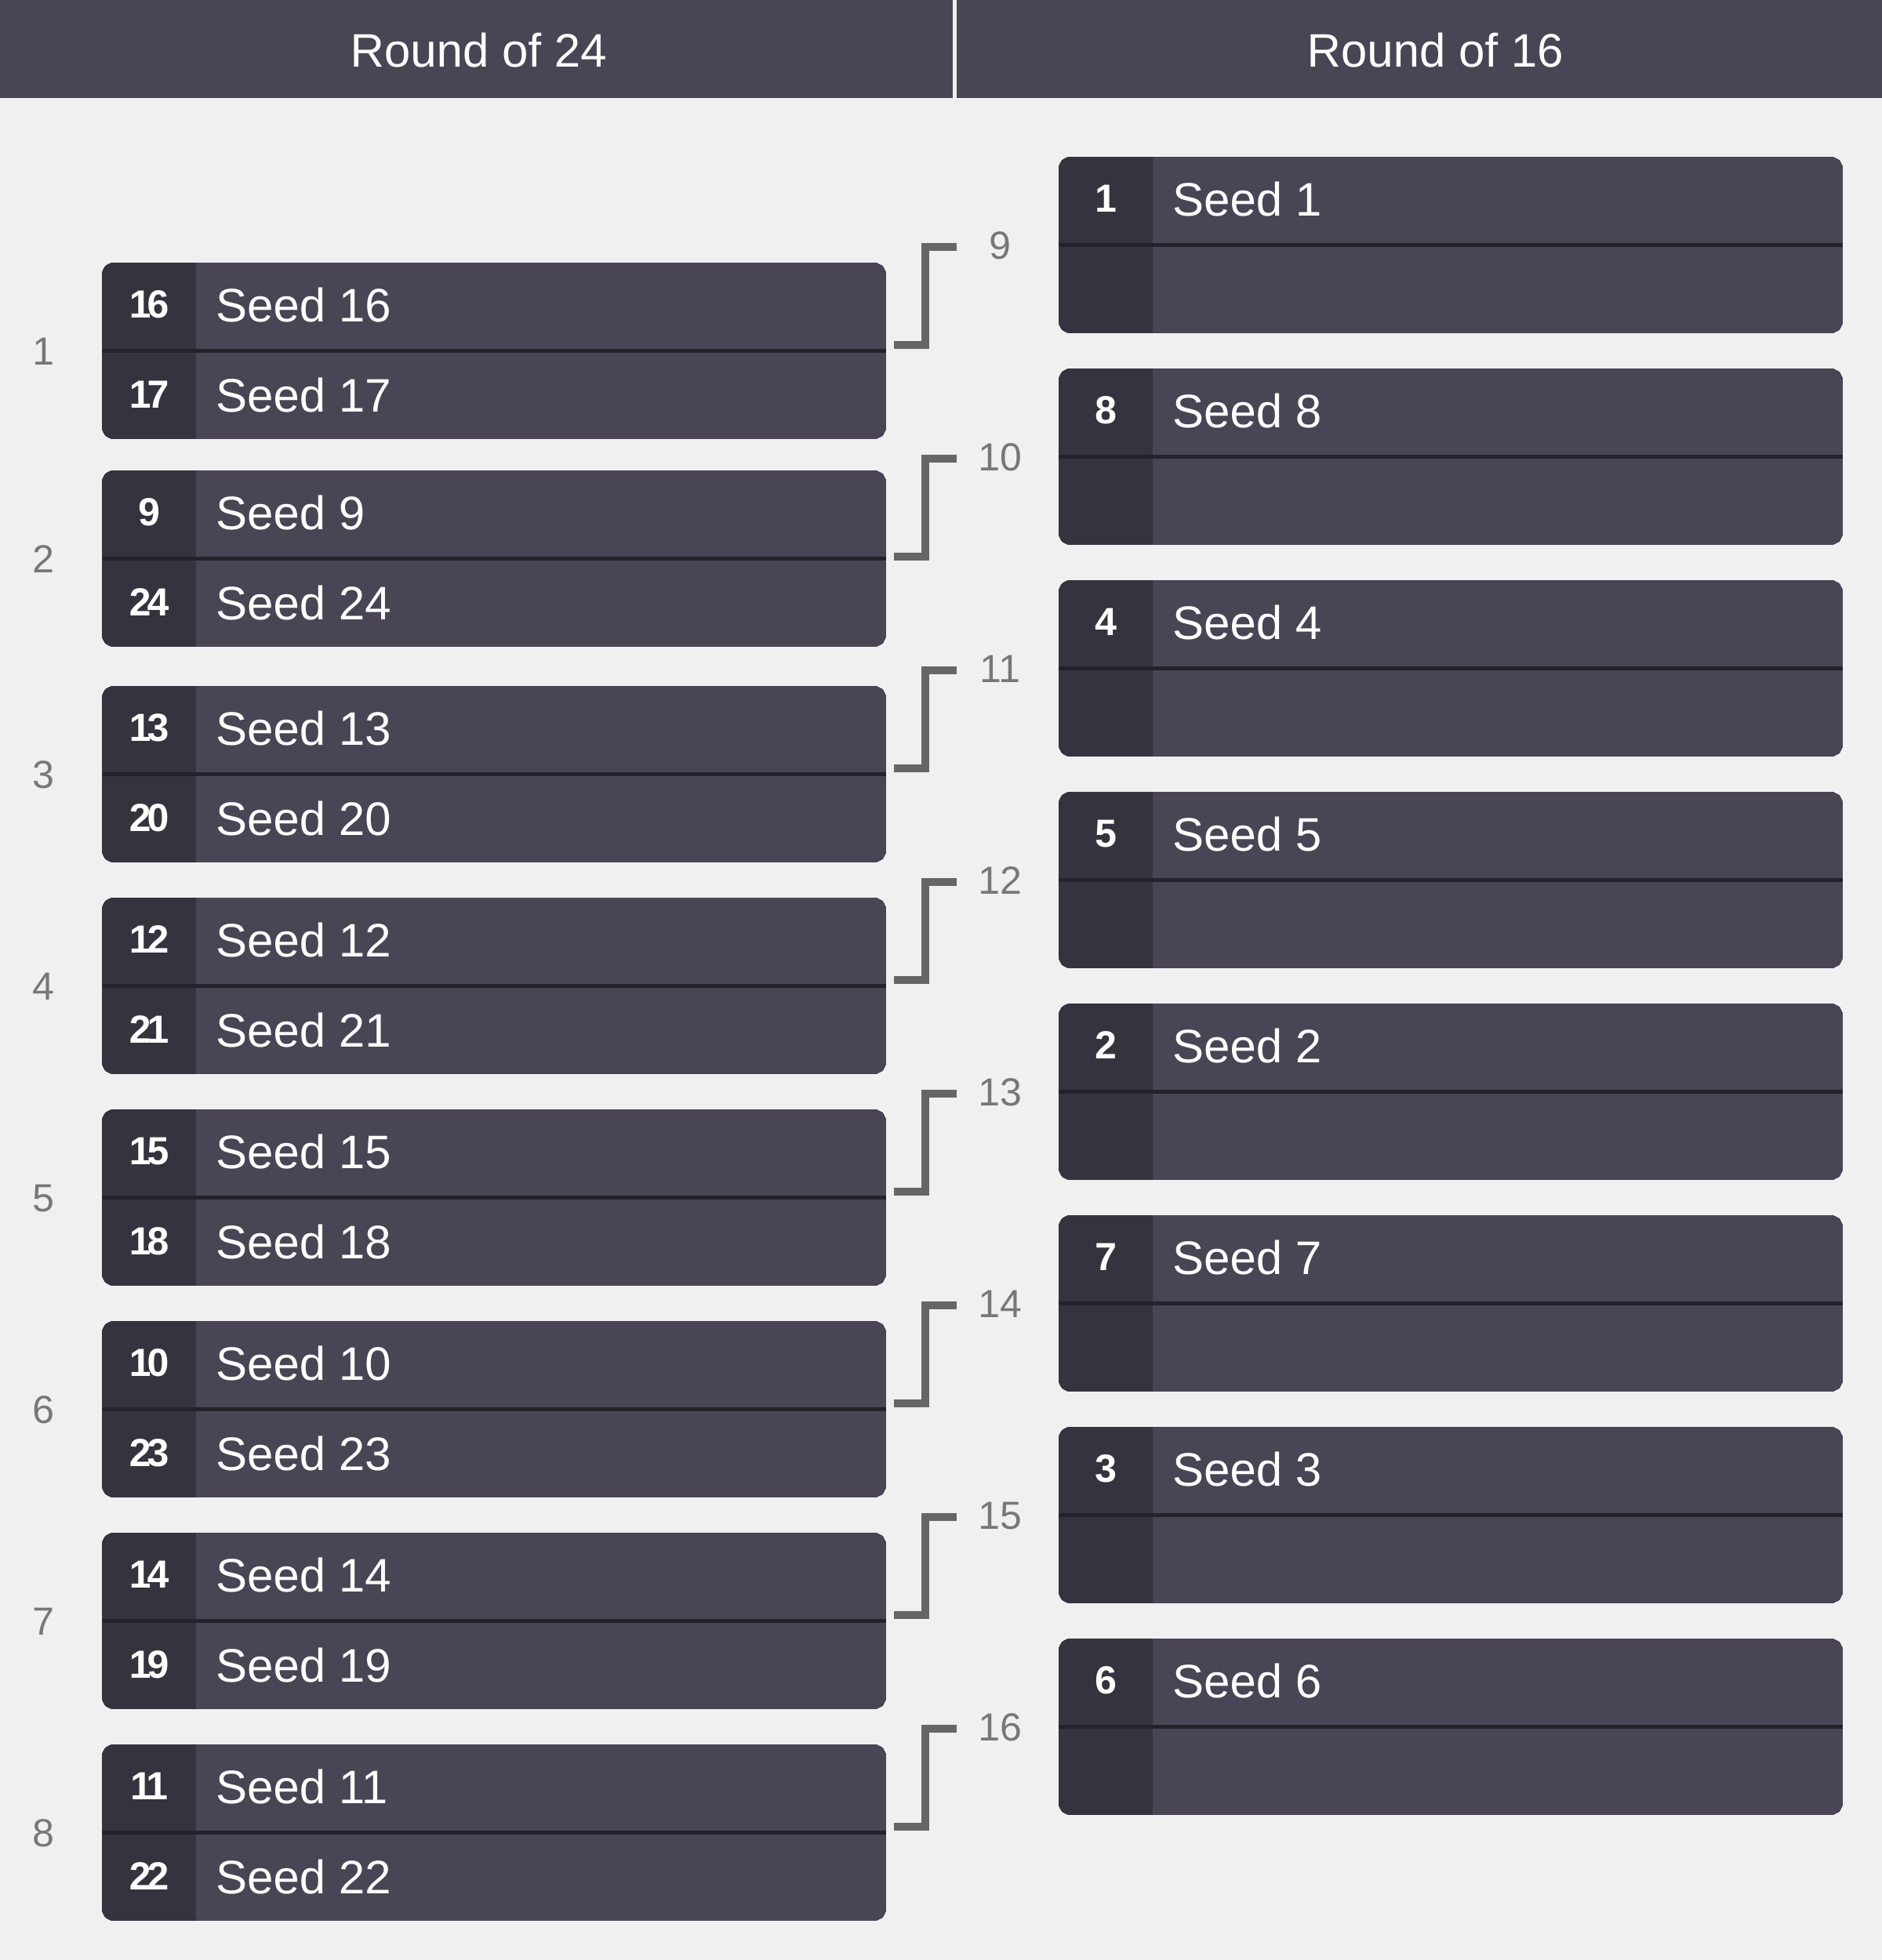
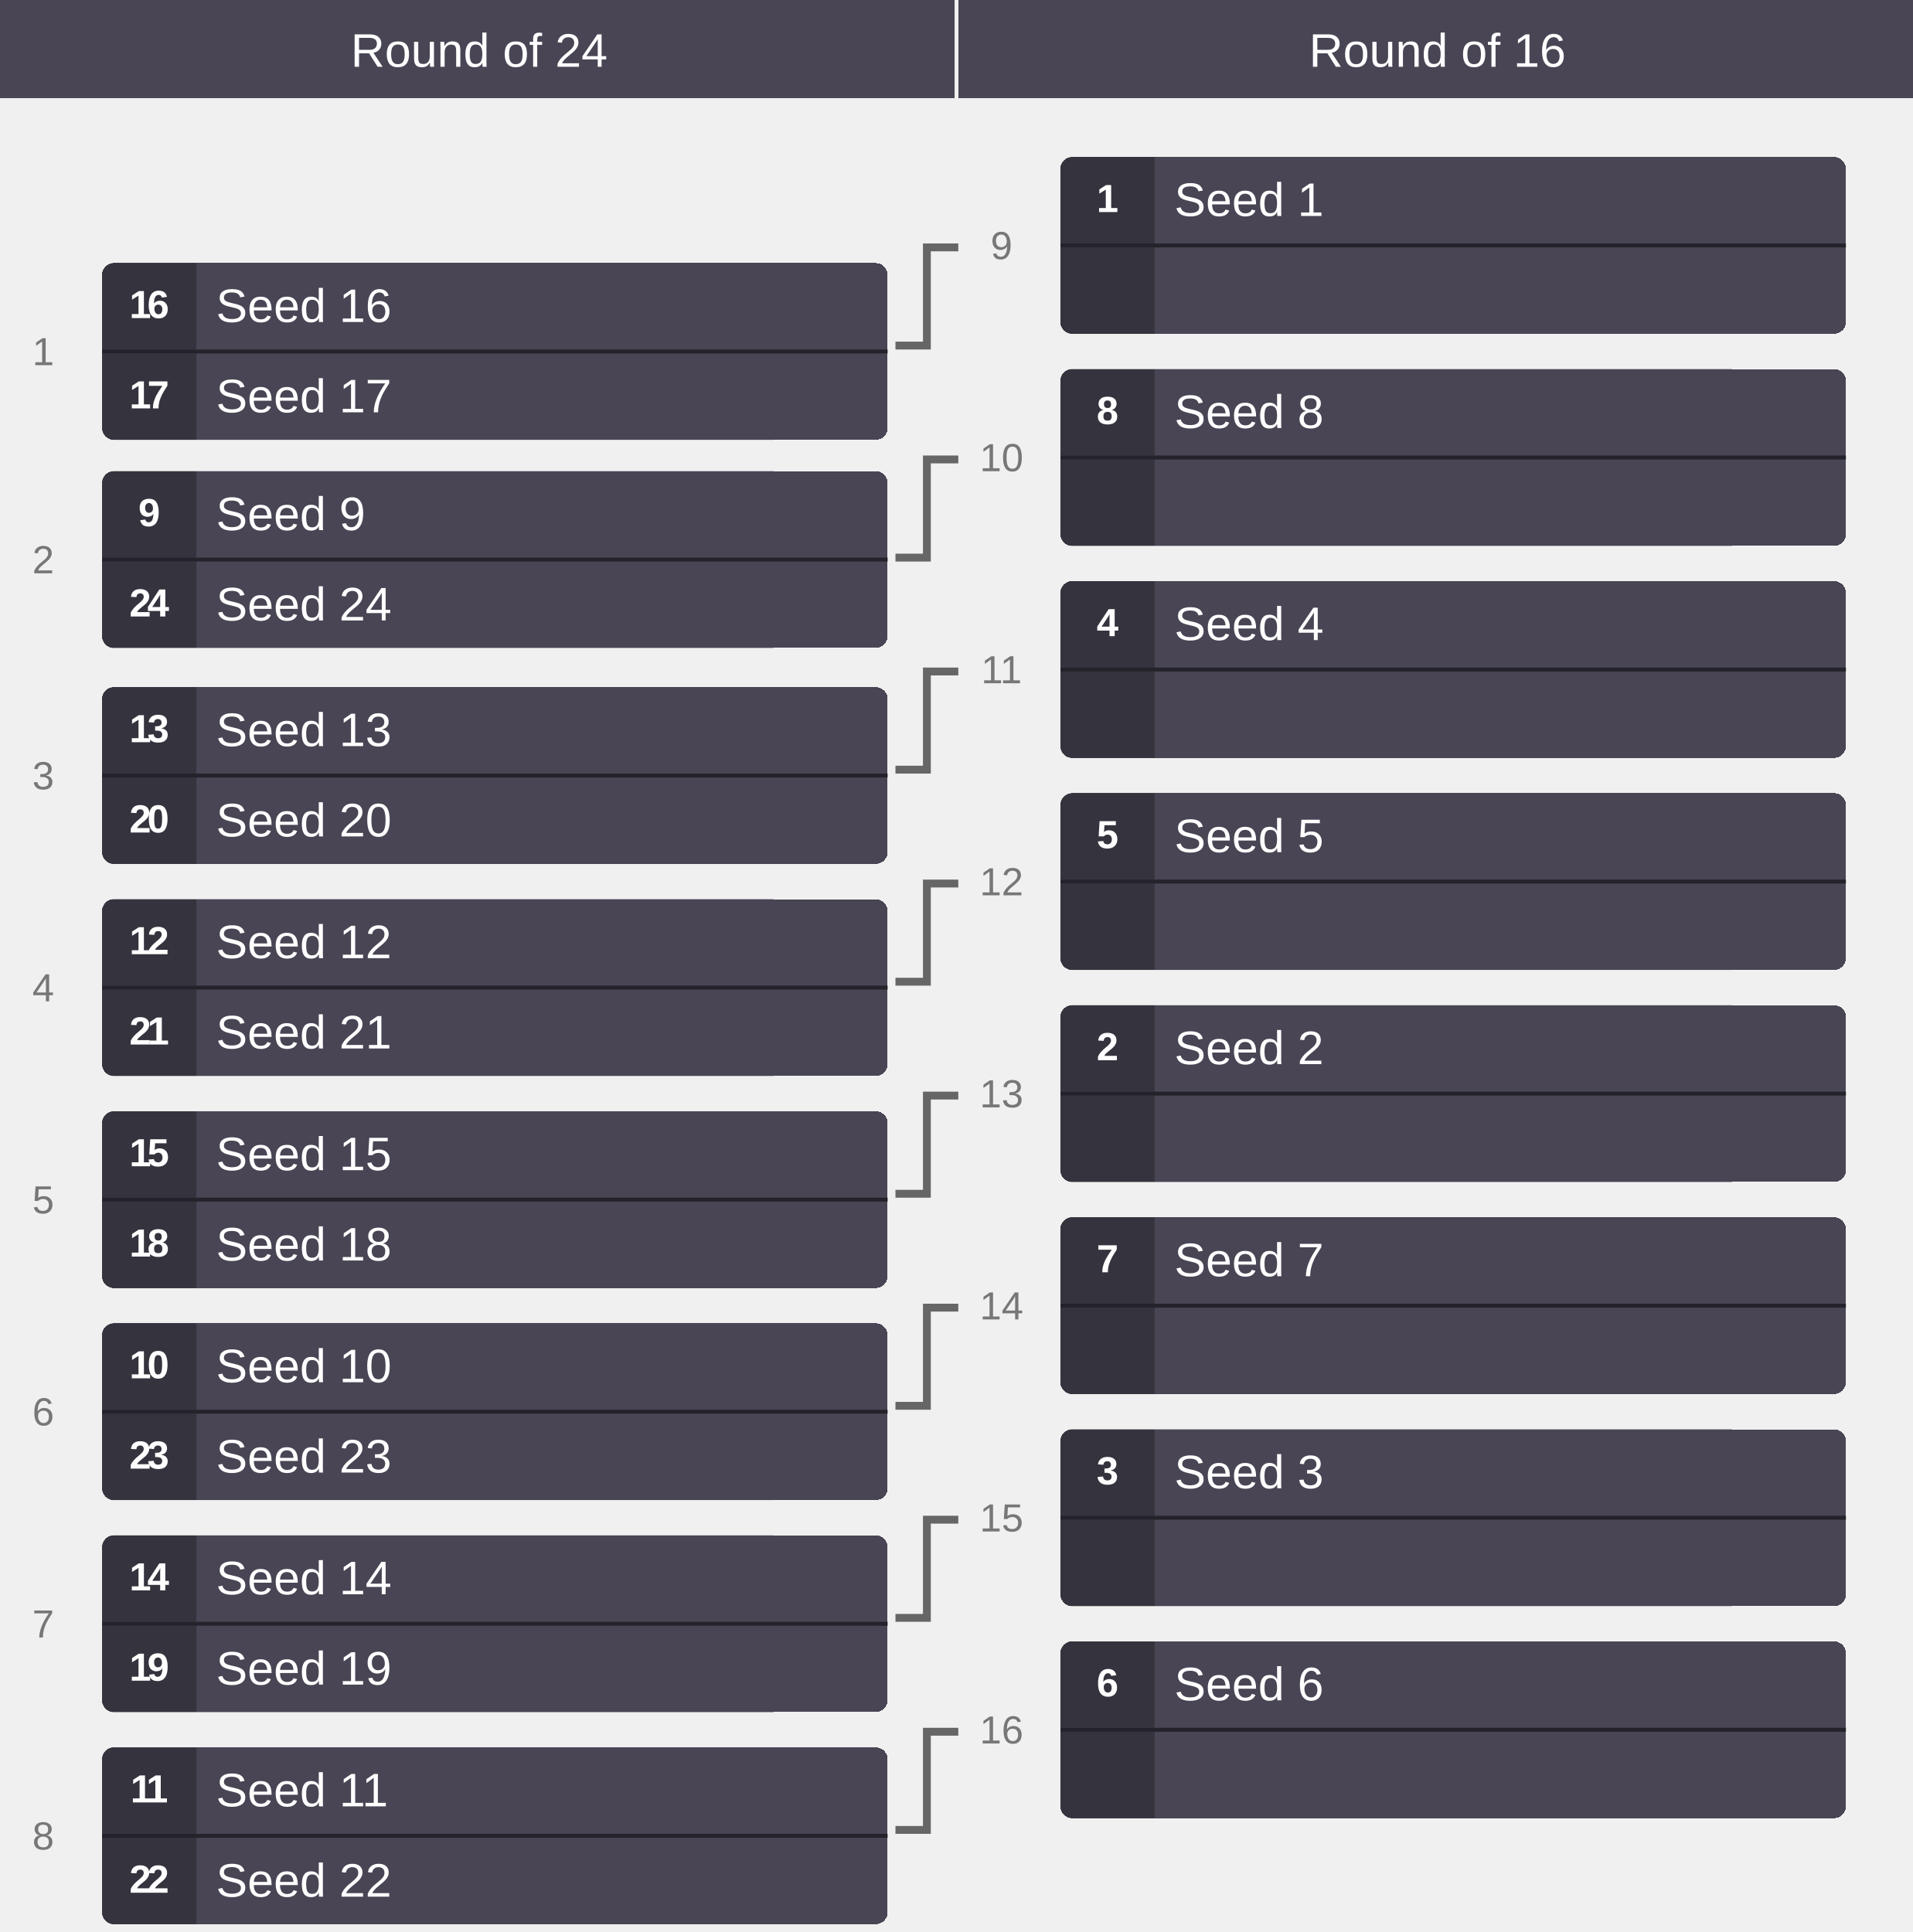
- <svg xmlns="http://www.w3.org/2000/svg" id="top_level" width="480" height="500">
+ <svg xmlns="http://www.w3.org/2000/svg" width="487" height="492" viewBox="0 0 487 492" fill="none" id="top_level">
  <defs>
    <style type="text/css">
      svg {
        font-family: Arial, sans-serif;
        overflow: visible;
      }

      rect {
        shape-rendering: crispEdges;
      }

      .title {
        fill: #444;
        font-size: 24px;
      }

      .bracket-line {
        fill: none;
        stroke: #666;
        stroke-width: 2px;
      }

      
      .match--base-background {
        fill: #494554;
      }

      .match--wrapper-background {
        fill-opacity: 0;
      }

      .match--identifier {
        fill: #777;
        font-size: 10px;
      }

      .match--seed {
        fill: #fff;
        font-size: 10px;
        letter-spacing: -1px;
        font-weight: bold; 
      }

      .match--seed-background {
        fill: #35333d;
      }

      .match--player-score-background {
        fill: #d3d3d3;
      }

      .match--player-score-background.-winner {
        fill: #F68800;
      }

      .match--player-name {
        fill: #fff;
        font-size: 12px;
      }

      .match--player-name.-placeholder {
        font-style: italic;
        font-size: 11px;
      }

      .match--player-score {
        fill: #111;
        font-size: 12px;
      }

      .match--player-background {
        fill: #494554;
      }

      .match--player-divider {
        stroke: #24222a;
        stroke-width: 1px;
      }

      .match--station-background {
        fill: #f3f3f3;
        opacity: 0.5;
      }

      .match--station {
        font-size: 11px;
        fill: #222;
      }

      .round-label {
        cursor: pointer;
      }

      .round-label rect {
        fill: #494554;
      }

      .round-label text {
        fill: #fff;
        font-size: 12px;
      }

      text.round-label--best-of {
        fill: #369;
        font-weight: bold;
      }

      .round-header-label text {
        fill: #444;
        font-size: 16px;
        font-weight: bold;
      }

      .round-header-label text.round-header-label--best-of {
        fill: #369;
        font-size: 12px;
      }

      @media only print {
        svg#top_level {
          width: 100%;
          height: 100%;
        }
      }
    </style>
  </defs>
  <svg>
    <svg class="tournament-bracket -for-print" width="1692" height="1042" x="0" y="0">
      <g>
        <g class="rounds" transform="translate(0,0)">
          <svg class="round" x="0">
            <g class="round-label" data-toggle="" data-href="/tournaments/13816190/rounds/new_or_edit?number=1&amp;title=Round+of+24">
              <rect width="243" height="25" />
              <text x="122" y="17" width="243" height="15" text-anchor="middle">Round of 24</text>
            </g>
          </svg>
          <svg class="round" x="244">
            <g class="round-label" data-toggle="" data-href="/tournaments/13816190/rounds/new_or_edit?number=2&amp;title=Round+of+16">
              <rect width="243" height="25" />
              <text x="122" y="17" width="243" height="15" text-anchor="middle">Round of 16</text>
            </g>
          </svg>
        </g>
        <g transform="translate(0 440)" class="bracket-line-container">
          <path d="M 228 26 L 236 26 L 236 1 L 244 1" class="bracket-line" data-line-length="41.00000000000006" />
        </g>
        <g transform="translate(0 386)" class="bracket-line-container">
          <path d="M 228 26 L 236 26 L 236 1 L 244 1" class="bracket-line" data-line-length="41" />
        </g>
        <g transform="translate(0 332)" class="bracket-line-container">
          <path d="M 228 26 L 236 26 L 236 1 L 244 1" class="bracket-line" data-line-length="41" />
        </g>
        <g transform="translate(0 278)" class="bracket-line-container">
          <path d="M 228 26 L 236 26 L 236 1 L 244 1" class="bracket-line" data-line-length="41" />
        </g>
        <g transform="translate(0 224)" class="bracket-line-container">
          <path d="M 228 26 L 236 26 L 236 1 L 244 1" class="bracket-line" data-line-length="41" />
        </g>
        <g transform="translate(0 170)" class="bracket-line-container">
          <path d="M 228 26 L 236 26 L 236 1 L 244 1" class="bracket-line" data-line-length="41" />
        </g>
        <g transform="translate(0 116)" class="bracket-line-container">
          <path d="M 228 26 L 236 26 L 236 1 L 244 1" class="bracket-line" data-line-length="40.999999999999986" />
        </g>
        <g transform="translate(0 62)" class="bracket-line-container">
          <path d="M 228 26 L 236 26 L 236 1 L 244 1" class="bracket-line" data-line-length="41" />
        </g>
        <g transform="translate(244 413)" class="match -pending " data-identifier="16">
          <defs>
            <clipPath id="match-clippath-16">
              <rect x="26" y="5" width="200" height="45" rx="3" ry="3" />
            </clipPath>
          </defs>
          <text x="11" y="31" width="24" height="10" text-anchor="middle" class="match--identifier">16</text>
          <rect x="24" y="3" width="204" height="49" rx="3" ry="3" class="match--wrapper-background " />
          <rect x="26" y="5" width="200" height="45" rx="3" ry="3" class="match--base-background" />
          <g clip-path="url(#match-clippath-16)">
            <svg x="0" y="5" class="match--player" data-participant-id="218027764">
              <defs>
                <clipPath id="clipPath7326097">
                  <rect x="50" y="0" width="143" height="22" />
                </clipPath>
                <clipPath id="portraitClipPath7326097">
                  <path />
                </clipPath>
              </defs>
              <path d="M 50 0 h 147 v 22 h -147 Z" class="match--player-background" />
              <path d="M 26 0 h 24 v 22 h -24 Z" class="match--seed-background" />
              <text x="38" y="14" width="10" height="12" text-anchor="middle" class="match--seed">6</text>
              <text clip-path="url(#clipPath7326097)" x="55" y="15" width="147" height="12" text-anchor="start" class="match--player-name ">Seed 6</text>
            </svg>
            <svg x="0" y="28" class="match--player">
              <defs>
                <clipPath id="clipPath172218">
                  <rect x="50" y="0" width="143" height="22" />
                </clipPath>
                <clipPath id="portraitClipPath172218">
                  <path />
                </clipPath>
              </defs>
              <path d="M 50 0 h 147 v 22 h -147 Z" class="match--player-background -empty" />
              <path d="M 26 0 h 24 v 22 h -24 Z" class="match--seed-background" />
              <text x="38" y="14" width="10" height="12" text-anchor="middle" class="match--seed" />
              <line x1="26" y1="-0.5" x2="226" y2="-0.5" class="match--player-divider" />
            </svg>
          </g>
        </g>
        <g transform="translate(244 359)" class="match -pending " data-identifier="15">
          <defs>
            <clipPath id="match-clippath-15">
              <rect x="26" y="5" width="200" height="45" rx="3" ry="3" />
            </clipPath>
          </defs>
          <text x="11" y="31" width="24" height="10" text-anchor="middle" class="match--identifier">15</text>
          <rect x="24" y="3" width="204" height="49" rx="3" ry="3" class="match--wrapper-background " />
          <rect x="26" y="5" width="200" height="45" rx="3" ry="3" class="match--base-background" />
          <g clip-path="url(#match-clippath-15)">
            <svg x="0" y="5" class="match--player" data-participant-id="218027761">
              <defs>
                <clipPath id="clipPath5476393">
                  <rect x="50" y="0" width="143" height="22" />
                </clipPath>
                <clipPath id="portraitClipPath5476393">
                  <path />
                </clipPath>
              </defs>
              <path d="M 50 0 h 147 v 22 h -147 Z" class="match--player-background" />
              <path d="M 26 0 h 24 v 22 h -24 Z" class="match--seed-background" />
              <text x="38" y="14" width="10" height="12" text-anchor="middle" class="match--seed">3</text>
              <text clip-path="url(#clipPath5476393)" x="55" y="15" width="147" height="12" text-anchor="start" class="match--player-name ">Seed 3</text>
            </svg>
            <svg x="0" y="28" class="match--player">
              <defs>
                <clipPath id="clipPath6332358">
                  <rect x="50" y="0" width="143" height="22" />
                </clipPath>
                <clipPath id="portraitClipPath6332358">
                  <path />
                </clipPath>
              </defs>
              <path d="M 50 0 h 147 v 22 h -147 Z" class="match--player-background -empty" />
              <path d="M 26 0 h 24 v 22 h -24 Z" class="match--seed-background" />
              <text x="38" y="14" width="10" height="12" text-anchor="middle" class="match--seed" />
              <line x1="26" y1="-0.5" x2="226" y2="-0.5" class="match--player-divider" />
            </svg>
          </g>
        </g>
        <g transform="translate(244 305)" class="match -pending " data-identifier="14">
          <defs>
            <clipPath id="match-clippath-14">
              <rect x="26" y="5" width="200" height="45" rx="3" ry="3" />
            </clipPath>
          </defs>
          <text x="11" y="31" width="24" height="10" text-anchor="middle" class="match--identifier">14</text>
          <rect x="24" y="3" width="204" height="49" rx="3" ry="3" class="match--wrapper-background " />
          <rect x="26" y="5" width="200" height="45" rx="3" ry="3" class="match--base-background" />
          <g clip-path="url(#match-clippath-14)">
            <svg x="0" y="5" class="match--player" data-participant-id="218027765">
              <defs>
                <clipPath id="clipPath679769">
                  <rect x="50" y="0" width="143" height="22" />
                </clipPath>
                <clipPath id="portraitClipPath679769">
                  <path />
                </clipPath>
              </defs>
              <path d="M 50 0 h 147 v 22 h -147 Z" class="match--player-background" />
              <path d="M 26 0 h 24 v 22 h -24 Z" class="match--seed-background" />
              <text x="38" y="14" width="10" height="12" text-anchor="middle" class="match--seed">7</text>
              <text clip-path="url(#clipPath679769)" x="55" y="15" width="147" height="12" text-anchor="start" class="match--player-name ">Seed 7</text>
            </svg>
            <svg x="0" y="28" class="match--player">
              <defs>
                <clipPath id="clipPath3101068">
                  <rect x="50" y="0" width="143" height="22" />
                </clipPath>
                <clipPath id="portraitClipPath3101068">
                  <path />
                </clipPath>
              </defs>
              <path d="M 50 0 h 147 v 22 h -147 Z" class="match--player-background -empty" />
              <path d="M 26 0 h 24 v 22 h -24 Z" class="match--seed-background" />
              <text x="38" y="14" width="10" height="12" text-anchor="middle" class="match--seed" />
              <line x1="26" y1="-0.5" x2="226" y2="-0.5" class="match--player-divider" />
            </svg>
          </g>
        </g>
        <g transform="translate(244 251)" class="match -pending " data-identifier="13">
          <defs>
            <clipPath id="match-clippath-13">
              <rect x="26" y="5" width="200" height="45" rx="3" ry="3" />
            </clipPath>
          </defs>
          <text x="11" y="31" width="24" height="10" text-anchor="middle" class="match--identifier">13</text>
          <rect x="24" y="3" width="204" height="49" rx="3" ry="3" class="match--wrapper-background " />
          <rect x="26" y="5" width="200" height="45" rx="3" ry="3" class="match--base-background" />
          <g clip-path="url(#match-clippath-13)">
            <svg x="0" y="5" class="match--player" data-participant-id="218027760">
              <defs>
                <clipPath id="clipPath9644742">
                  <rect x="50" y="0" width="143" height="22" />
                </clipPath>
                <clipPath id="portraitClipPath9644742">
                  <path />
                </clipPath>
              </defs>
              <path d="M 50 0 h 147 v 22 h -147 Z" class="match--player-background" />
              <path d="M 26 0 h 24 v 22 h -24 Z" class="match--seed-background" />
              <text x="38" y="14" width="10" height="12" text-anchor="middle" class="match--seed">2</text>
              <text clip-path="url(#clipPath9644742)" x="55" y="15" width="147" height="12" text-anchor="start" class="match--player-name ">Seed 2</text>
            </svg>
            <svg x="0" y="28" class="match--player">
              <defs>
                <clipPath id="clipPath750704">
                  <rect x="50" y="0" width="143" height="22" />
                </clipPath>
                <clipPath id="portraitClipPath750704">
                  <path />
                </clipPath>
              </defs>
              <path d="M 50 0 h 147 v 22 h -147 Z" class="match--player-background -empty" />
              <path d="M 26 0 h 24 v 22 h -24 Z" class="match--seed-background" />
              <text x="38" y="14" width="10" height="12" text-anchor="middle" class="match--seed" />
              <line x1="26" y1="-0.5" x2="226" y2="-0.5" class="match--player-divider" />
            </svg>
          </g>
        </g>
        <g transform="translate(244 197)" class="match -pending " data-identifier="12">
          <defs>
            <clipPath id="match-clippath-12">
              <rect x="26" y="5" width="200" height="45" rx="3" ry="3" />
            </clipPath>
          </defs>
          <text x="11" y="31" width="24" height="10" text-anchor="middle" class="match--identifier">12</text>
          <rect x="24" y="3" width="204" height="49" rx="3" ry="3" class="match--wrapper-background " />
          <rect x="26" y="5" width="200" height="45" rx="3" ry="3" class="match--base-background" />
          <g clip-path="url(#match-clippath-12)">
            <svg x="0" y="5" class="match--player" data-participant-id="218027763">
              <defs>
                <clipPath id="clipPath9275164">
                  <rect x="50" y="0" width="143" height="22" />
                </clipPath>
                <clipPath id="portraitClipPath9275164">
                  <path />
                </clipPath>
              </defs>
              <path d="M 50 0 h 147 v 22 h -147 Z" class="match--player-background" />
              <path d="M 26 0 h 24 v 22 h -24 Z" class="match--seed-background" />
              <text x="38" y="14" width="10" height="12" text-anchor="middle" class="match--seed">5</text>
              <text clip-path="url(#clipPath9275164)" x="55" y="15" width="147" height="12" text-anchor="start" class="match--player-name ">Seed 5</text>
            </svg>
            <svg x="0" y="28" class="match--player">
              <defs>
                <clipPath id="clipPath1332479">
                  <rect x="50" y="0" width="143" height="22" />
                </clipPath>
                <clipPath id="portraitClipPath1332479">
                  <path />
                </clipPath>
              </defs>
              <path d="M 50 0 h 147 v 22 h -147 Z" class="match--player-background -empty" />
              <path d="M 26 0 h 24 v 22 h -24 Z" class="match--seed-background" />
              <text x="38" y="14" width="10" height="12" text-anchor="middle" class="match--seed" />
              <line x1="26" y1="-0.5" x2="226" y2="-0.5" class="match--player-divider" />
            </svg>
          </g>
        </g>
        <g transform="translate(244 143)" class="match -pending " data-identifier="11">
          <defs>
            <clipPath id="match-clippath-11">
              <rect x="26" y="5" width="200" height="45" rx="3" ry="3" />
            </clipPath>
          </defs>
          <text x="11" y="31" width="24" height="10" text-anchor="middle" class="match--identifier">11</text>
          <rect x="24" y="3" width="204" height="49" rx="3" ry="3" class="match--wrapper-background " />
          <rect x="26" y="5" width="200" height="45" rx="3" ry="3" class="match--base-background" />
          <g clip-path="url(#match-clippath-11)">
            <svg x="0" y="5" class="match--player" data-participant-id="218027762">
              <defs>
                <clipPath id="clipPath1667833">
                  <rect x="50" y="0" width="143" height="22" />
                </clipPath>
                <clipPath id="portraitClipPath1667833">
                  <path />
                </clipPath>
              </defs>
              <path d="M 50 0 h 147 v 22 h -147 Z" class="match--player-background" />
              <path d="M 26 0 h 24 v 22 h -24 Z" class="match--seed-background" />
              <text x="38" y="14" width="10" height="12" text-anchor="middle" class="match--seed">4</text>
              <text clip-path="url(#clipPath1667833)" x="55" y="15" width="147" height="12" text-anchor="start" class="match--player-name ">Seed 4</text>
            </svg>
            <svg x="0" y="28" class="match--player">
              <defs>
                <clipPath id="clipPath1561054">
                  <rect x="50" y="0" width="143" height="22" />
                </clipPath>
                <clipPath id="portraitClipPath1561054">
                  <path />
                </clipPath>
              </defs>
              <path d="M 50 0 h 147 v 22 h -147 Z" class="match--player-background -empty" />
              <path d="M 26 0 h 24 v 22 h -24 Z" class="match--seed-background" />
              <text x="38" y="14" width="10" height="12" text-anchor="middle" class="match--seed" />
              <line x1="26" y1="-0.5" x2="226" y2="-0.5" class="match--player-divider" />
            </svg>
          </g>
        </g>
        <g transform="translate(244 89)" class="match -pending " data-identifier="10">
          <defs>
            <clipPath id="match-clippath-10">
              <rect x="26" y="5" width="200" height="45" rx="3" ry="3" />
            </clipPath>
          </defs>
          <text x="11" y="31" width="24" height="10" text-anchor="middle" class="match--identifier">10</text>
          <rect x="24" y="3" width="204" height="49" rx="3" ry="3" class="match--wrapper-background " />
          <rect x="26" y="5" width="200" height="45" rx="3" ry="3" class="match--base-background" />
          <g clip-path="url(#match-clippath-10)">
            <svg x="0" y="5" class="match--player" data-participant-id="218027766">
              <defs>
                <clipPath id="clipPath9511154">
                  <rect x="50" y="0" width="143" height="22" />
                </clipPath>
                <clipPath id="portraitClipPath9511154">
                  <path />
                </clipPath>
              </defs>
              <path d="M 50 0 h 147 v 22 h -147 Z" class="match--player-background" />
              <path d="M 26 0 h 24 v 22 h -24 Z" class="match--seed-background" />
              <text x="38" y="14" width="10" height="12" text-anchor="middle" class="match--seed">8</text>
              <text clip-path="url(#clipPath9511154)" x="55" y="15" width="147" height="12" text-anchor="start" class="match--player-name ">Seed 8</text>
            </svg>
            <svg x="0" y="28" class="match--player">
              <defs>
                <clipPath id="clipPath8376021">
                  <rect x="50" y="0" width="143" height="22" />
                </clipPath>
                <clipPath id="portraitClipPath8376021">
                  <path />
                </clipPath>
              </defs>
              <path d="M 50 0 h 147 v 22 h -147 Z" class="match--player-background -empty" />
              <path d="M 26 0 h 24 v 22 h -24 Z" class="match--seed-background" />
              <text x="38" y="14" width="10" height="12" text-anchor="middle" class="match--seed" />
              <line x1="26" y1="-0.5" x2="226" y2="-0.5" class="match--player-divider" />
            </svg>
          </g>
        </g>
        <g transform="translate(244 35)" class="match -pending " data-identifier="9">
          <defs>
            <clipPath id="match-clippath-9">
              <rect x="26" y="5" width="200" height="45" rx="3" ry="3" />
            </clipPath>
          </defs>
          <text x="11" y="31" width="24" height="10" text-anchor="middle" class="match--identifier">9</text>
          <rect x="24" y="3" width="204" height="49" rx="3" ry="3" class="match--wrapper-background " />
          <rect x="26" y="5" width="200" height="45" rx="3" ry="3" class="match--base-background" />
          <g clip-path="url(#match-clippath-9)">
            <svg x="0" y="5" class="match--player" data-participant-id="218027759">
              <defs>
                <clipPath id="clipPath1013001">
                  <rect x="50" y="0" width="143" height="22" />
                </clipPath>
                <clipPath id="portraitClipPath1013001">
                  <path />
                </clipPath>
              </defs>
              <path d="M 50 0 h 147 v 22 h -147 Z" class="match--player-background" />
              <path d="M 26 0 h 24 v 22 h -24 Z" class="match--seed-background" />
              <text x="38" y="14" width="10" height="12" text-anchor="middle" class="match--seed">1</text>
              <text clip-path="url(#clipPath1013001)" x="55" y="15" width="147" height="12" text-anchor="start" class="match--player-name ">Seed 1</text>
            </svg>
            <svg x="0" y="28" class="match--player">
              <defs>
                <clipPath id="clipPath9620431">
                  <rect x="50" y="0" width="143" height="22" />
                </clipPath>
                <clipPath id="portraitClipPath9620431">
                  <path />
                </clipPath>
              </defs>
              <path d="M 50 0 h 147 v 22 h -147 Z" class="match--player-background -empty" />
              <path d="M 26 0 h 24 v 22 h -24 Z" class="match--seed-background" />
              <text x="38" y="14" width="10" height="12" text-anchor="middle" class="match--seed" />
              <line x1="26" y1="-0.5" x2="226" y2="-0.5" class="match--player-divider" />
            </svg>
          </g>
        </g>
        <g transform="translate(0 440)" class="match -pending " data-identifier="8">
          <defs>
            <clipPath id="match-clippath-8">
              <rect x="26" y="5" width="200" height="45" rx="3" ry="3" />
            </clipPath>
          </defs>
          <text x="11" y="31" width="24" height="10" text-anchor="middle" class="match--identifier">8</text>
          <rect x="24" y="3" width="204" height="49" rx="3" ry="3" class="match--wrapper-background " />
          <rect x="26" y="5" width="200" height="45" rx="3" ry="3" class="match--base-background" />
          <g clip-path="url(#match-clippath-8)">
            <svg x="0" y="5" class="match--player" data-participant-id="218027769">
              <defs>
                <clipPath id="clipPath5771784">
                  <rect x="50" y="0" width="143" height="22" />
                </clipPath>
                <clipPath id="portraitClipPath5771784">
                  <path />
                </clipPath>
              </defs>
              <path d="M 50 0 h 147 v 22 h -147 Z" class="match--player-background" />
              <path d="M 26 0 h 24 v 22 h -24 Z" class="match--seed-background" />
              <text x="38" y="14" width="10" height="12" text-anchor="middle" class="match--seed">11</text>
              <text clip-path="url(#clipPath5771784)" x="55" y="15" width="147" height="12" text-anchor="start" class="match--player-name ">Seed 11</text>
            </svg>
            <svg x="0" y="28" class="match--player" data-participant-id="218027780">
              <defs>
                <clipPath id="clipPath2324281">
                  <rect x="50" y="0" width="143" height="22" />
                </clipPath>
                <clipPath id="portraitClipPath2324281">
                  <path />
                </clipPath>
              </defs>
              <path d="M 50 0 h 147 v 22 h -147 Z" class="match--player-background" />
              <path d="M 26 0 h 24 v 22 h -24 Z" class="match--seed-background" />
              <text x="38" y="14" width="10" height="12" text-anchor="middle" class="match--seed">22</text>
              <text clip-path="url(#clipPath2324281)" x="55" y="15" width="147" height="12" text-anchor="start" class="match--player-name ">Seed 22</text>
              <line x1="26" y1="-0.5" x2="226" y2="-0.5" class="match--player-divider" />
            </svg>
          </g>
        </g>
        <g transform="translate(0 386)" class="match -pending " data-identifier="7">
          <defs>
            <clipPath id="match-clippath-7">
              <rect x="26" y="5" width="200" height="45" rx="3" ry="3" />
            </clipPath>
          </defs>
          <text x="11" y="31" width="24" height="10" text-anchor="middle" class="match--identifier">7</text>
          <rect x="24" y="3" width="204" height="49" rx="3" ry="3" class="match--wrapper-background " />
          <rect x="26" y="5" width="200" height="45" rx="3" ry="3" class="match--base-background" />
          <g clip-path="url(#match-clippath-7)">
            <svg x="0" y="5" class="match--player" data-participant-id="218027772">
              <defs>
                <clipPath id="clipPath6578634">
                  <rect x="50" y="0" width="143" height="22" />
                </clipPath>
                <clipPath id="portraitClipPath6578634">
                  <path />
                </clipPath>
              </defs>
              <path d="M 50 0 h 147 v 22 h -147 Z" class="match--player-background" />
              <path d="M 26 0 h 24 v 22 h -24 Z" class="match--seed-background" />
              <text x="38" y="14" width="10" height="12" text-anchor="middle" class="match--seed">14</text>
              <text clip-path="url(#clipPath6578634)" x="55" y="15" width="147" height="12" text-anchor="start" class="match--player-name ">Seed 14</text>
            </svg>
            <svg x="0" y="28" class="match--player" data-participant-id="218027777">
              <defs>
                <clipPath id="clipPath8066729">
                  <rect x="50" y="0" width="143" height="22" />
                </clipPath>
                <clipPath id="portraitClipPath8066729">
                  <path />
                </clipPath>
              </defs>
              <path d="M 50 0 h 147 v 22 h -147 Z" class="match--player-background" />
              <path d="M 26 0 h 24 v 22 h -24 Z" class="match--seed-background" />
              <text x="38" y="14" width="10" height="12" text-anchor="middle" class="match--seed">19</text>
              <text clip-path="url(#clipPath8066729)" x="55" y="15" width="147" height="12" text-anchor="start" class="match--player-name ">Seed 19</text>
              <line x1="26" y1="-0.5" x2="226" y2="-0.5" class="match--player-divider" />
            </svg>
          </g>
        </g>
        <g transform="translate(0 332)" class="match -pending " data-identifier="6">
          <defs>
            <clipPath id="match-clippath-6">
              <rect x="26" y="5" width="200" height="45" rx="3" ry="3" />
            </clipPath>
          </defs>
          <text x="11" y="31" width="24" height="10" text-anchor="middle" class="match--identifier">6</text>
          <rect x="24" y="3" width="204" height="49" rx="3" ry="3" class="match--wrapper-background " />
          <rect x="26" y="5" width="200" height="45" rx="3" ry="3" class="match--base-background" />
          <g clip-path="url(#match-clippath-6)">
            <svg x="0" y="5" class="match--player" data-participant-id="218027768">
              <defs>
                <clipPath id="clipPath2169052">
                  <rect x="50" y="0" width="143" height="22" />
                </clipPath>
                <clipPath id="portraitClipPath2169052">
                  <path />
                </clipPath>
              </defs>
              <path d="M 50 0 h 147 v 22 h -147 Z" class="match--player-background" />
              <path d="M 26 0 h 24 v 22 h -24 Z" class="match--seed-background" />
              <text x="38" y="14" width="10" height="12" text-anchor="middle" class="match--seed">10</text>
              <text clip-path="url(#clipPath2169052)" x="55" y="15" width="147" height="12" text-anchor="start" class="match--player-name ">Seed 10</text>
            </svg>
            <svg x="0" y="28" class="match--player" data-participant-id="218027781">
              <defs>
                <clipPath id="clipPath6944841">
                  <rect x="50" y="0" width="143" height="22" />
                </clipPath>
                <clipPath id="portraitClipPath6944841">
                  <path />
                </clipPath>
              </defs>
              <path d="M 50 0 h 147 v 22 h -147 Z" class="match--player-background" />
              <path d="M 26 0 h 24 v 22 h -24 Z" class="match--seed-background" />
              <text x="38" y="14" width="10" height="12" text-anchor="middle" class="match--seed">23</text>
              <text clip-path="url(#clipPath6944841)" x="55" y="15" width="147" height="12" text-anchor="start" class="match--player-name ">Seed 23</text>
              <line x1="26" y1="-0.5" x2="226" y2="-0.5" class="match--player-divider" />
            </svg>
          </g>
        </g>
        <g transform="translate(0 278)" class="match -pending " data-identifier="5">
          <defs>
            <clipPath id="match-clippath-5">
              <rect x="26" y="5" width="200" height="45" rx="3" ry="3" />
            </clipPath>
          </defs>
          <text x="11" y="31" width="24" height="10" text-anchor="middle" class="match--identifier">5</text>
          <rect x="24" y="3" width="204" height="49" rx="3" ry="3" class="match--wrapper-background " />
          <rect x="26" y="5" width="200" height="45" rx="3" ry="3" class="match--base-background" />
          <g clip-path="url(#match-clippath-5)">
            <svg x="0" y="5" class="match--player" data-participant-id="218027773">
              <defs>
                <clipPath id="clipPath8423586">
                  <rect x="50" y="0" width="143" height="22" />
                </clipPath>
                <clipPath id="portraitClipPath8423586">
                  <path />
                </clipPath>
              </defs>
              <path d="M 50 0 h 147 v 22 h -147 Z" class="match--player-background" />
              <path d="M 26 0 h 24 v 22 h -24 Z" class="match--seed-background" />
              <text x="38" y="14" width="10" height="12" text-anchor="middle" class="match--seed">15</text>
              <text clip-path="url(#clipPath8423586)" x="55" y="15" width="147" height="12" text-anchor="start" class="match--player-name ">Seed 15</text>
            </svg>
            <svg x="0" y="28" class="match--player" data-participant-id="218027776">
              <defs>
                <clipPath id="clipPath1082069">
                  <rect x="50" y="0" width="143" height="22" />
                </clipPath>
                <clipPath id="portraitClipPath1082069">
                  <path />
                </clipPath>
              </defs>
              <path d="M 50 0 h 147 v 22 h -147 Z" class="match--player-background" />
              <path d="M 26 0 h 24 v 22 h -24 Z" class="match--seed-background" />
              <text x="38" y="14" width="10" height="12" text-anchor="middle" class="match--seed">18</text>
              <text clip-path="url(#clipPath1082069)" x="55" y="15" width="147" height="12" text-anchor="start" class="match--player-name ">Seed 18</text>
              <line x1="26" y1="-0.5" x2="226" y2="-0.5" class="match--player-divider" />
            </svg>
          </g>
        </g>
        <g transform="translate(0 224)" class="match -pending " data-identifier="4">
          <defs>
            <clipPath id="match-clippath-4">
              <rect x="26" y="5" width="200" height="45" rx="3" ry="3" />
            </clipPath>
          </defs>
          <text x="11" y="31" width="24" height="10" text-anchor="middle" class="match--identifier">4</text>
          <rect x="24" y="3" width="204" height="49" rx="3" ry="3" class="match--wrapper-background " />
          <rect x="26" y="5" width="200" height="45" rx="3" ry="3" class="match--base-background" />
          <g clip-path="url(#match-clippath-4)">
            <svg x="0" y="5" class="match--player" data-participant-id="218027770">
              <defs>
                <clipPath id="clipPath3020958">
                  <rect x="50" y="0" width="143" height="22" />
                </clipPath>
                <clipPath id="portraitClipPath3020958">
                  <path />
                </clipPath>
              </defs>
              <path d="M 50 0 h 147 v 22 h -147 Z" class="match--player-background" />
              <path d="M 26 0 h 24 v 22 h -24 Z" class="match--seed-background" />
              <text x="38" y="14" width="10" height="12" text-anchor="middle" class="match--seed">12</text>
              <text clip-path="url(#clipPath3020958)" x="55" y="15" width="147" height="12" text-anchor="start" class="match--player-name ">Seed 12</text>
            </svg>
            <svg x="0" y="28" class="match--player" data-participant-id="218027779">
              <defs>
                <clipPath id="clipPath2447181">
                  <rect x="50" y="0" width="143" height="22" />
                </clipPath>
                <clipPath id="portraitClipPath2447181">
                  <path />
                </clipPath>
              </defs>
              <path d="M 50 0 h 147 v 22 h -147 Z" class="match--player-background" />
              <path d="M 26 0 h 24 v 22 h -24 Z" class="match--seed-background" />
              <text x="38" y="14" width="10" height="12" text-anchor="middle" class="match--seed">21</text>
              <text clip-path="url(#clipPath2447181)" x="55" y="15" width="147" height="12" text-anchor="start" class="match--player-name ">Seed 21</text>
              <line x1="26" y1="-0.5" x2="226" y2="-0.5" class="match--player-divider" />
            </svg>
          </g>
        </g>
        <g transform="translate(0 170)" class="match -pending " data-identifier="3">
          <defs>
            <clipPath id="match-clippath-3">
              <rect x="26" y="5" width="200" height="45" rx="3" ry="3" />
            </clipPath>
          </defs>
          <text x="11" y="31" width="24" height="10" text-anchor="middle" class="match--identifier">3</text>
          <rect x="24" y="3" width="204" height="49" rx="3" ry="3" class="match--wrapper-background " />
          <rect x="26" y="5" width="200" height="45" rx="3" ry="3" class="match--base-background" />
          <g clip-path="url(#match-clippath-3)">
            <svg x="0" y="5" class="match--player" data-participant-id="218027771">
              <defs>
                <clipPath id="clipPath9144736">
                  <rect x="50" y="0" width="143" height="22" />
                </clipPath>
                <clipPath id="portraitClipPath9144736">
                  <path />
                </clipPath>
              </defs>
              <path d="M 50 0 h 147 v 22 h -147 Z" class="match--player-background" />
              <path d="M 26 0 h 24 v 22 h -24 Z" class="match--seed-background" />
              <text x="38" y="14" width="10" height="12" text-anchor="middle" class="match--seed">13</text>
              <text clip-path="url(#clipPath9144736)" x="55" y="15" width="147" height="12" text-anchor="start" class="match--player-name ">Seed 13</text>
            </svg>
            <svg x="0" y="28" class="match--player" data-participant-id="218027778">
              <defs>
                <clipPath id="clipPath3977764">
                  <rect x="50" y="0" width="143" height="22" />
                </clipPath>
                <clipPath id="portraitClipPath3977764">
                  <path />
                </clipPath>
              </defs>
              <path d="M 50 0 h 147 v 22 h -147 Z" class="match--player-background" />
              <path d="M 26 0 h 24 v 22 h -24 Z" class="match--seed-background" />
              <text x="38" y="14" width="10" height="12" text-anchor="middle" class="match--seed">20</text>
              <text clip-path="url(#clipPath3977764)" x="55" y="15" width="147" height="12" text-anchor="start" class="match--player-name ">Seed 20</text>
              <line x1="26" y1="-0.5" x2="226" y2="-0.5" class="match--player-divider" />
            </svg>
          </g>
        </g>
        <g transform="translate(0 115)" class="match -pending " data-identifier="2">
          <defs>
            <clipPath id="match-clippath-2">
              <rect x="26" y="5" width="200" height="45" rx="3" ry="3" />
            </clipPath>
          </defs>
          <text x="11" y="31" width="24" height="10" text-anchor="middle" class="match--identifier">2</text>
          <rect x="24" y="3" width="204" height="49" rx="3" ry="3" class="match--wrapper-background " />
          <rect x="26" y="5" width="200" height="45" rx="3" ry="3" class="match--base-background" />
          <g clip-path="url(#match-clippath-2)">
            <svg x="0" y="5" class="match--player" data-participant-id="218027767">
              <defs>
                <clipPath id="clipPath5953481">
                  <rect x="50" y="0" width="143" height="22" />
                </clipPath>
                <clipPath id="portraitClipPath5953481">
                  <path />
                </clipPath>
              </defs>
              <path d="M 50 0 h 147 v 22 h -147 Z" class="match--player-background" />
              <path d="M 26 0 h 24 v 22 h -24 Z" class="match--seed-background" />
              <text x="38" y="14" width="10" height="12" text-anchor="middle" class="match--seed">9</text>
              <text clip-path="url(#clipPath5953481)" x="55" y="15" width="147" height="12" text-anchor="start" class="match--player-name ">Seed 9</text>
            </svg>
            <svg x="0" y="28" class="match--player" data-participant-id="218027782">
              <defs>
                <clipPath id="clipPath8797319">
                  <rect x="50" y="0" width="143" height="22" />
                </clipPath>
                <clipPath id="portraitClipPath8797319">
                  <path />
                </clipPath>
              </defs>
              <path d="M 50 0 h 147 v 22 h -147 Z" class="match--player-background" />
              <path d="M 26 0 h 24 v 22 h -24 Z" class="match--seed-background" />
              <text x="38" y="14" width="10" height="12" text-anchor="middle" class="match--seed">24</text>
              <text clip-path="url(#clipPath8797319)" x="55" y="15" width="147" height="12" text-anchor="start" class="match--player-name ">Seed 24</text>
              <line x1="26" y1="-0.5" x2="226" y2="-0.5" class="match--player-divider" />
            </svg>
          </g>
        </g>
        <g transform="translate(0 62)" class="match -pending " data-identifier="1">
          <defs>
            <clipPath id="match-clippath-1">
              <rect x="26" y="5" width="200" height="45" rx="3" ry="3" />
            </clipPath>
          </defs>
          <text x="11" y="31" width="24" height="10" text-anchor="middle" class="match--identifier">1</text>
          <rect x="24" y="3" width="204" height="49" rx="3" ry="3" class="match--wrapper-background " />
          <rect x="26" y="5" width="200" height="45" rx="3" ry="3" class="match--base-background" />
          <g clip-path="url(#match-clippath-1)">
            <svg x="0" y="5" class="match--player" data-participant-id="218027774">
              <defs>
                <clipPath id="clipPath8414141">
                  <rect x="50" y="0" width="143" height="22" />
                </clipPath>
                <clipPath id="portraitClipPath8414141">
                  <path />
                </clipPath>
              </defs>
              <path d="M 50 0 h 147 v 22 h -147 Z" class="match--player-background" />
              <path d="M 26 0 h 24 v 22 h -24 Z" class="match--seed-background" />
              <text x="38" y="14" width="10" height="12" text-anchor="middle" class="match--seed">16</text>
              <text clip-path="url(#clipPath8414141)" x="55" y="15" width="147" height="12" text-anchor="start" class="match--player-name ">Seed 16</text>
            </svg>
            <svg x="0" y="28" class="match--player" data-participant-id="218027775">
              <defs>
                <clipPath id="clipPath5557772">
                  <rect x="50" y="0" width="143" height="22" />
                </clipPath>
                <clipPath id="portraitClipPath5557772">
                  <path />
                </clipPath>
              </defs>
              <path d="M 50 0 h 147 v 22 h -147 Z" class="match--player-background" />
              <path d="M 26 0 h 24 v 22 h -24 Z" class="match--seed-background" />
              <text x="38" y="14" width="10" height="12" text-anchor="middle" class="match--seed">17</text>
              <text clip-path="url(#clipPath5557772)" x="55" y="15" width="147" height="12" text-anchor="start" class="match--player-name ">Seed 17</text>
              <line x1="26" y1="-0.5" x2="226" y2="-0.5" class="match--player-divider" />
            </svg>
          </g>
        </g>
      </g>
    </svg>
  </svg>
</svg>
